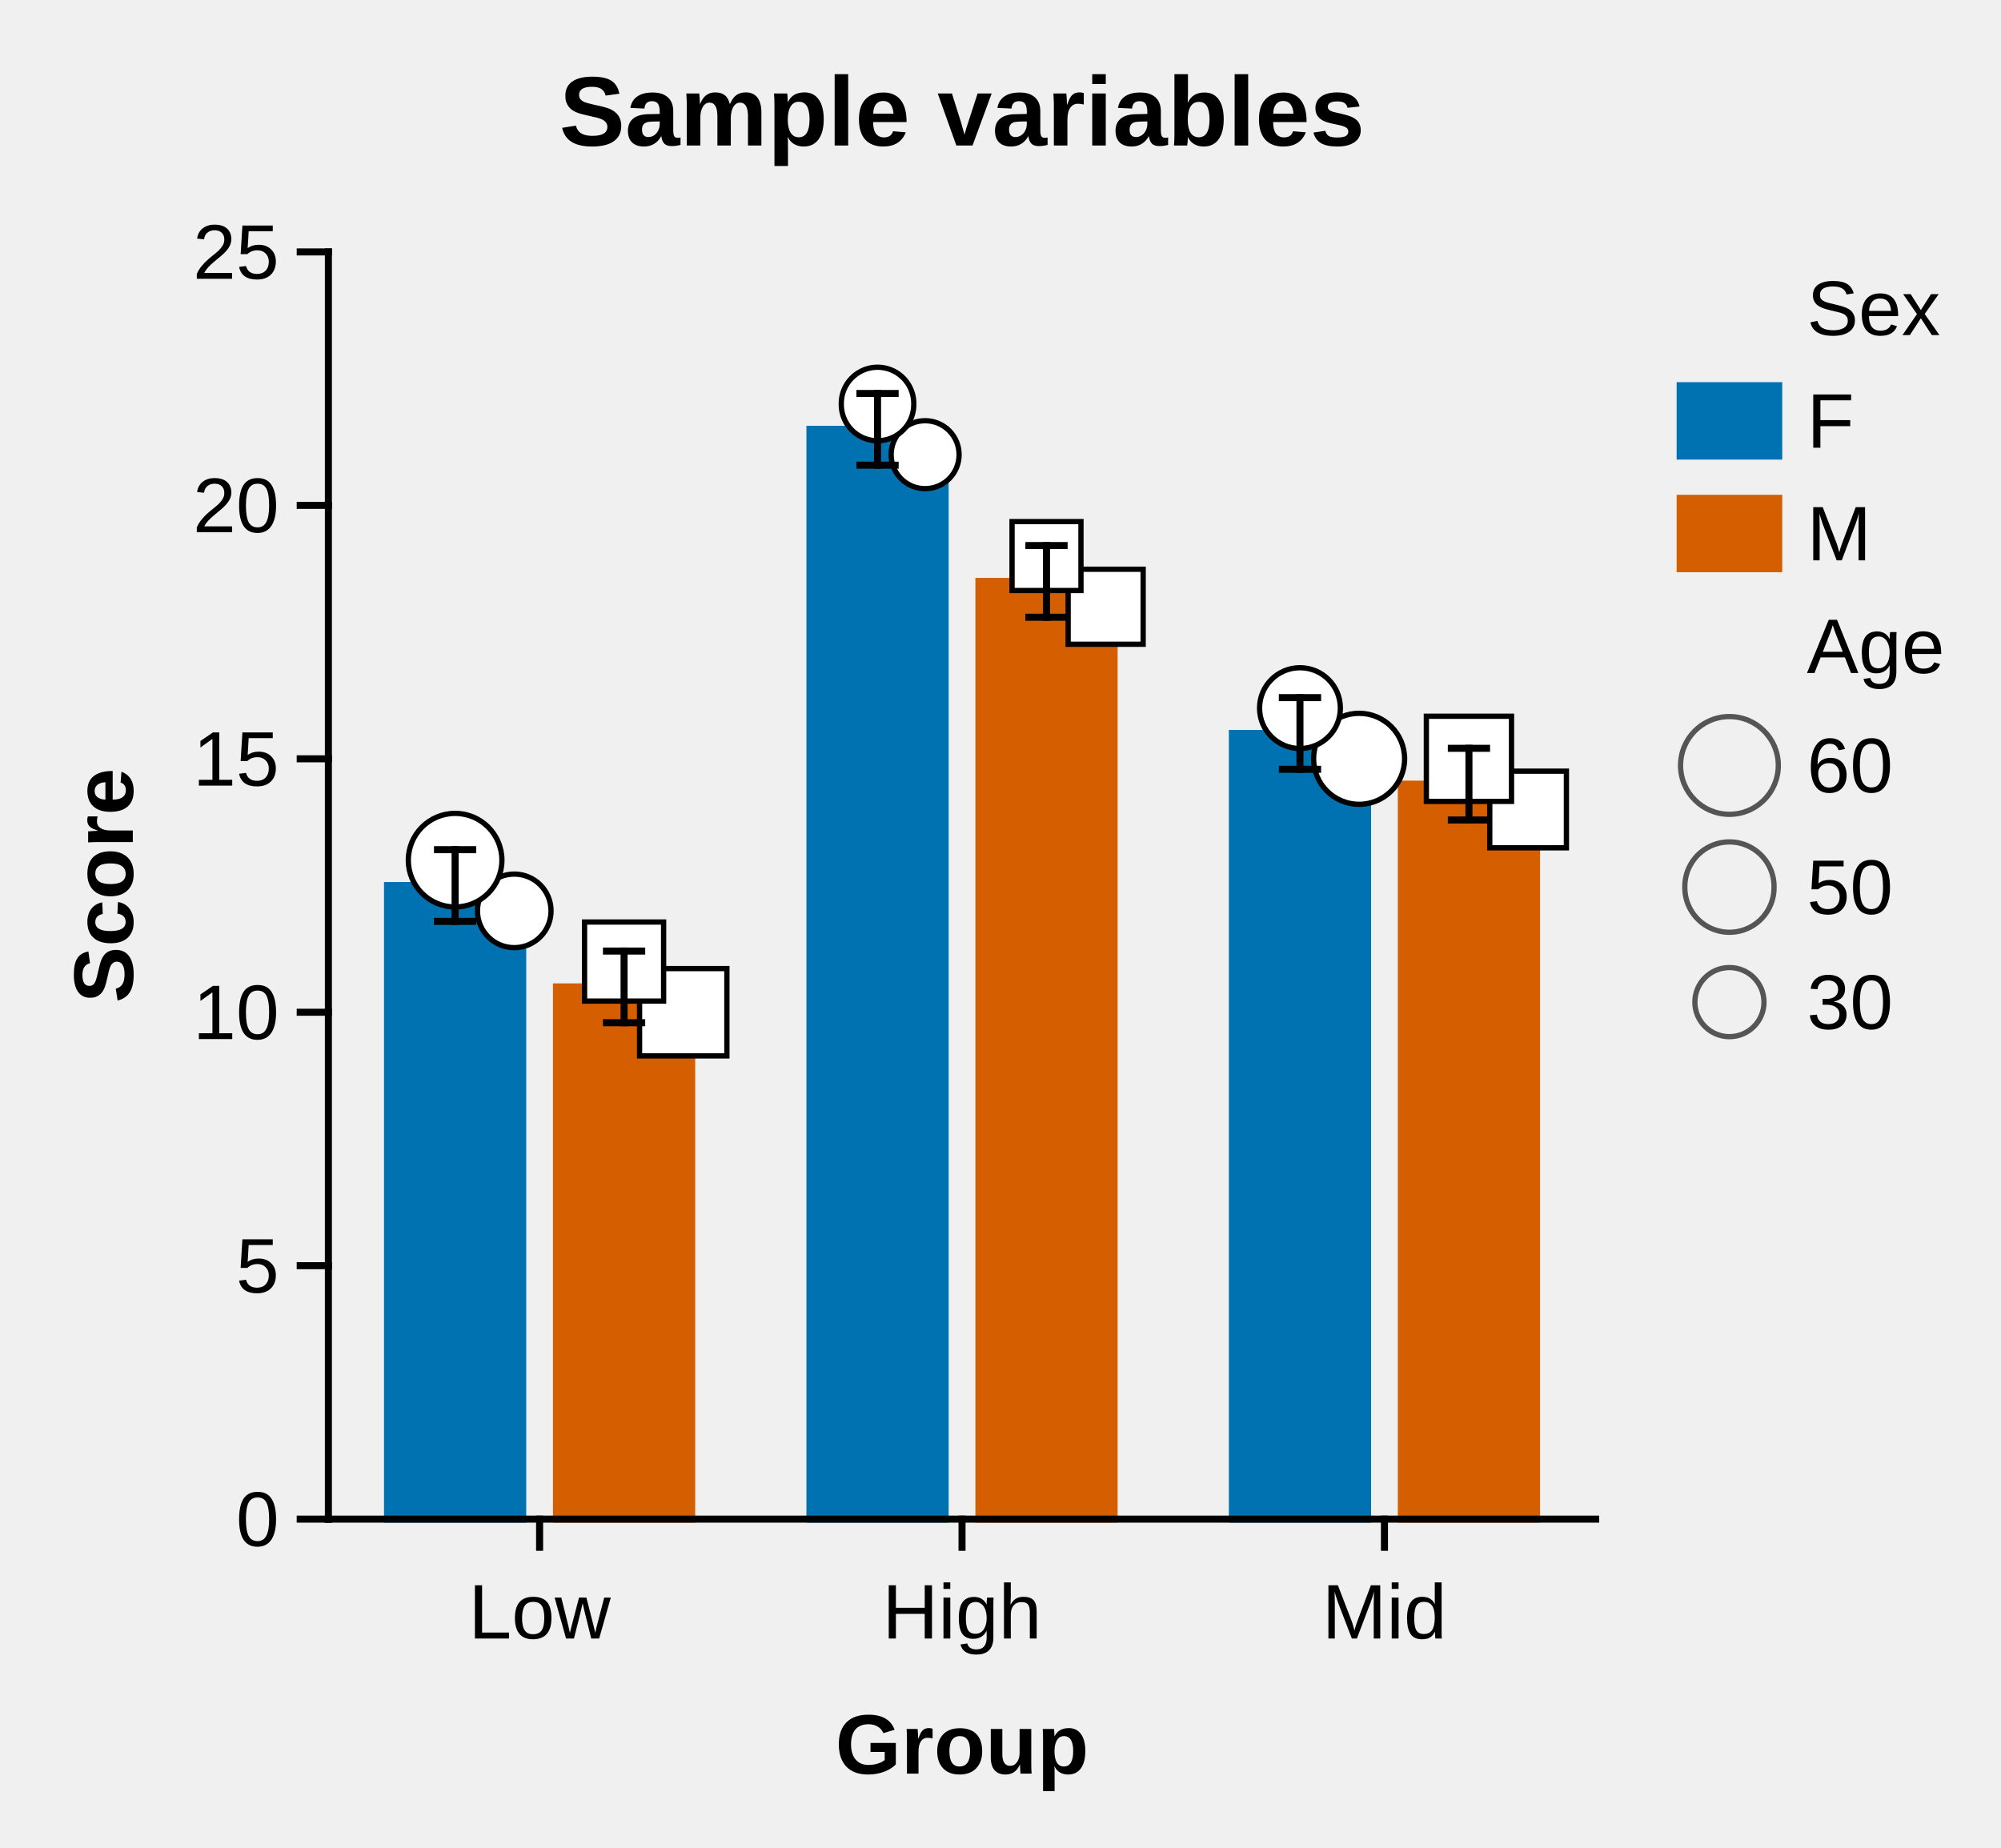
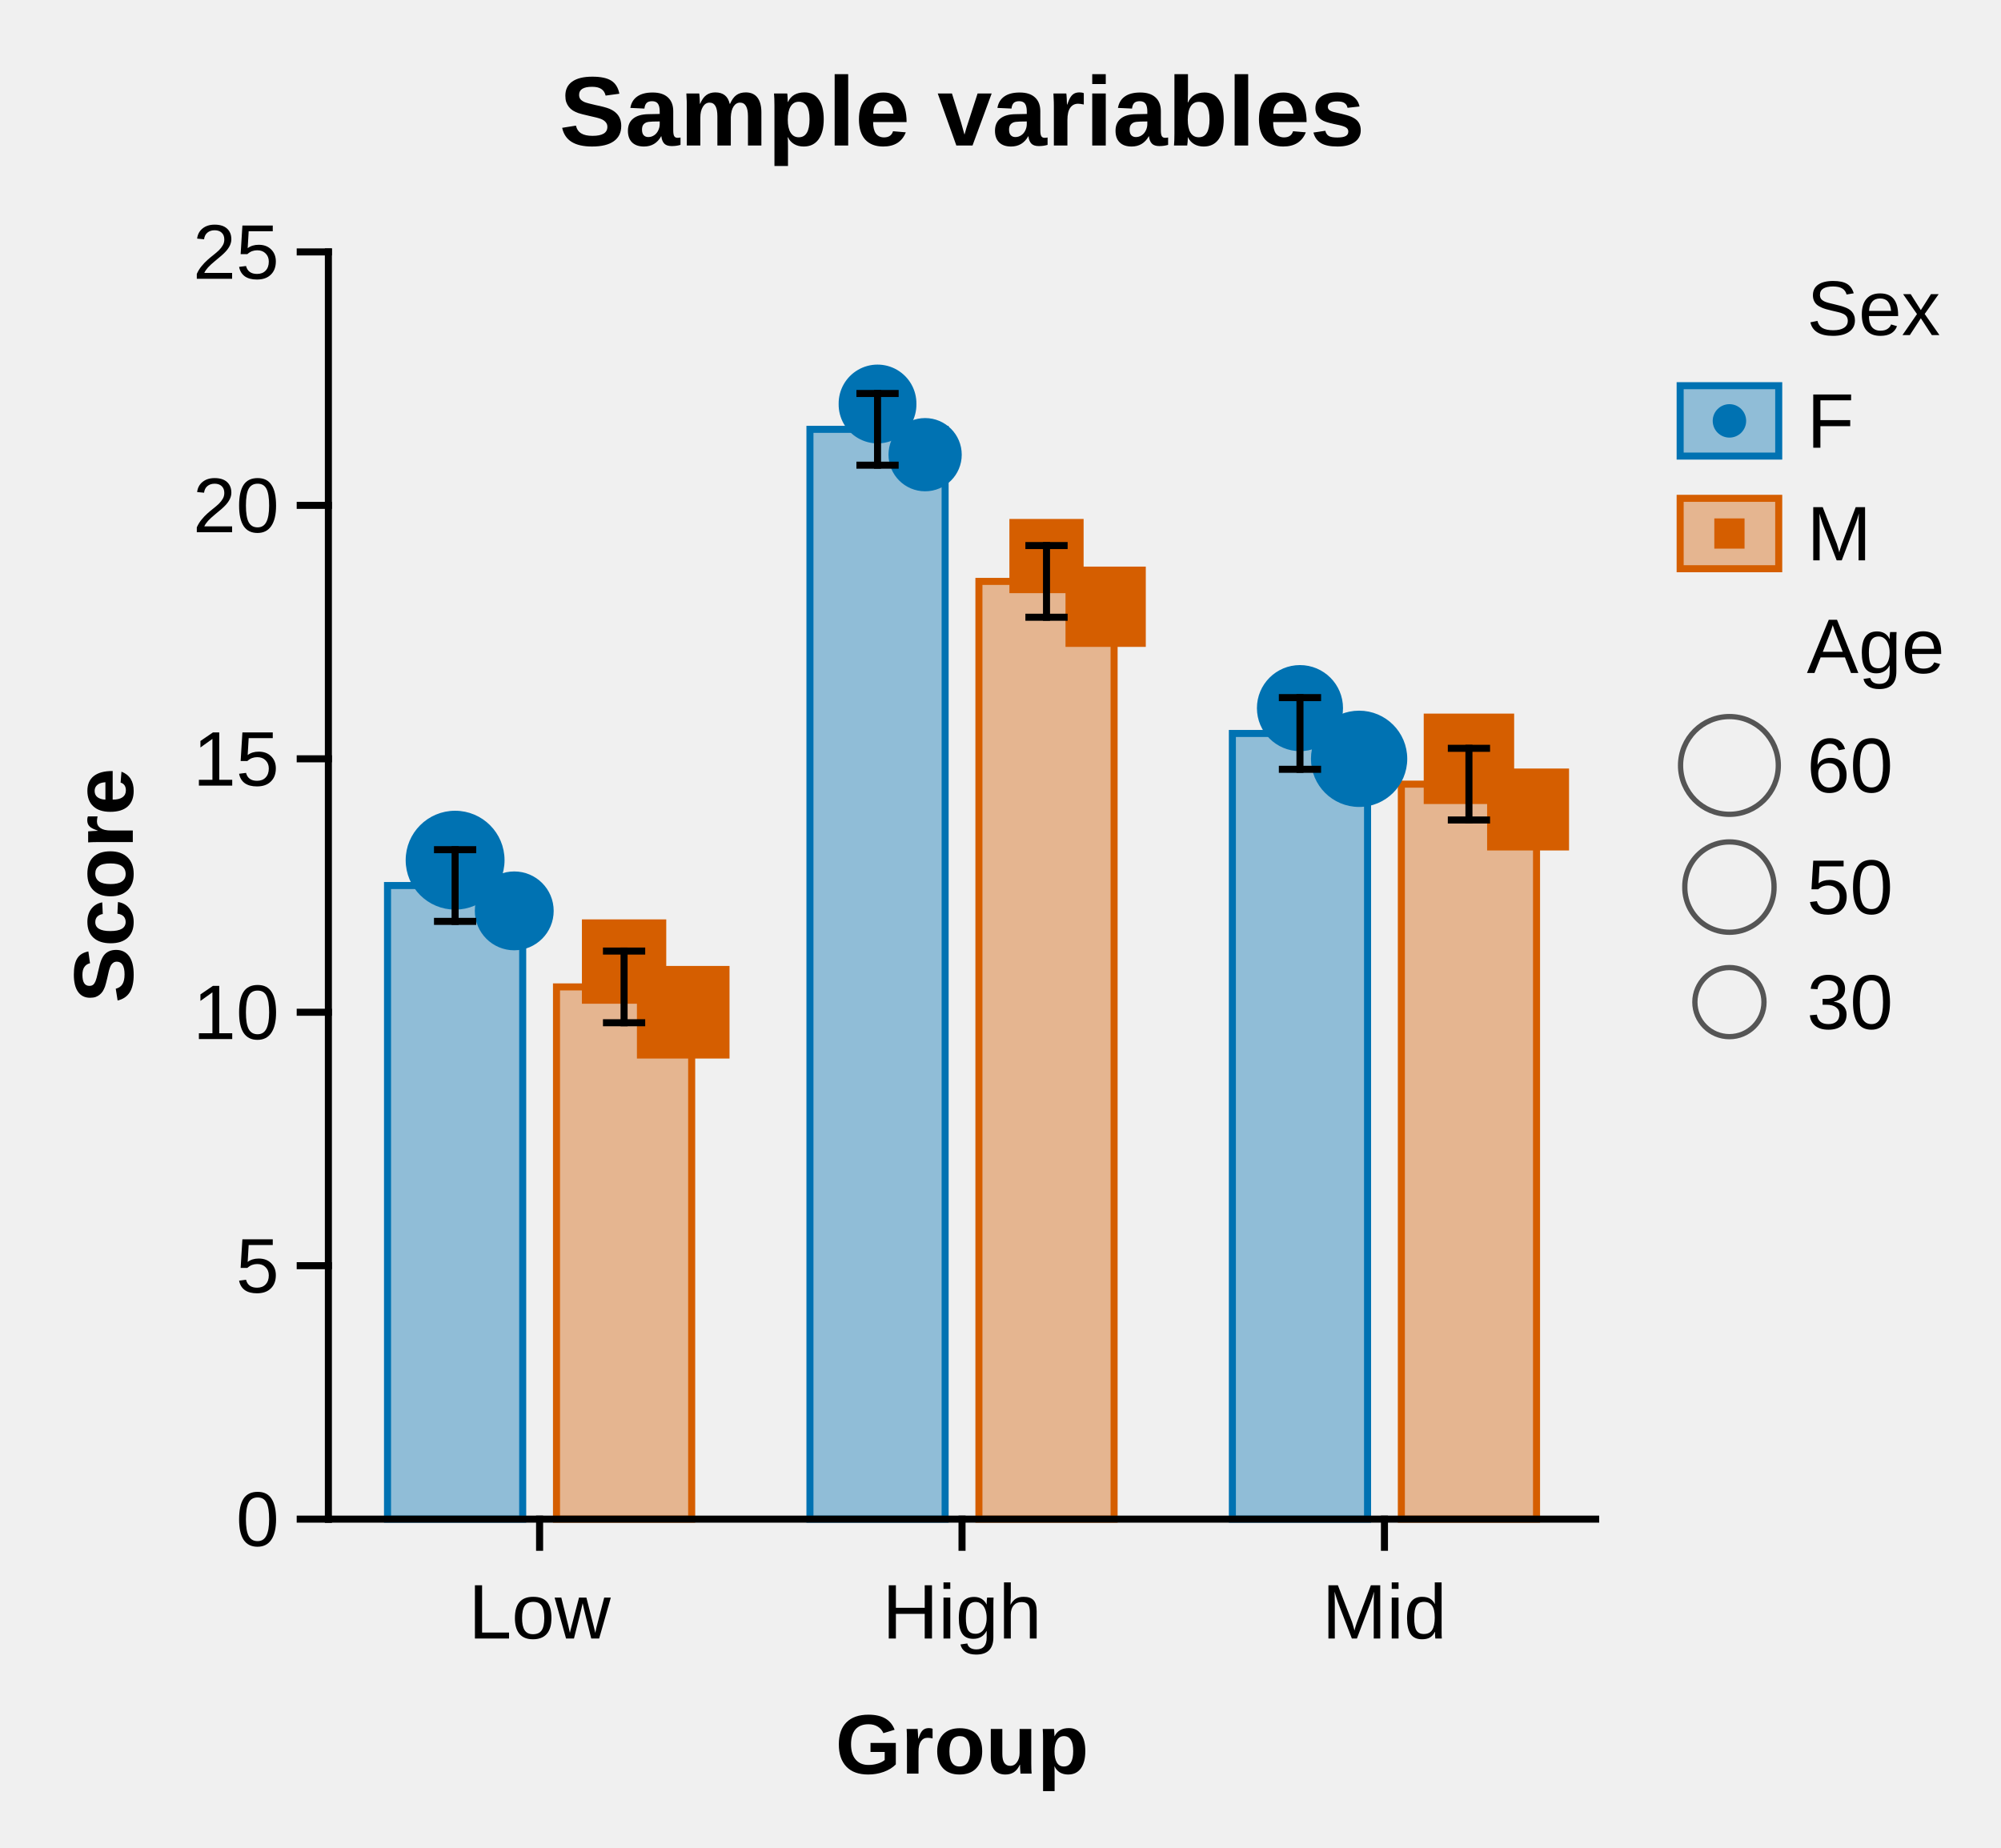
<svg xmlns="http://www.w3.org/2000/svg" width="284.214pt" height="262.48pt" viewBox="0 0 284.214 262.48">
  <g data-id="graph">
    <g data-id="title">
      <text fill="#000000" xml:space="preserve">
        <tspan x="79.442" y="20.674" font-family="'PS Liberation Sans', 'Liberation Sans', Arial, Helvetica, sans-serif" font-size="14" font-weight="bold">Sample variables</tspan>
      </text>
    </g>
    <g data-id="series">
      <g data-id="layer/bars">
        <g data-id="series/lv_46/bar/0">
-           <rect x="55.042" y="125.785" width="19.2" height="90" fill="#0072b2" stroke="#0072b2" stroke-width="1" />
+           <rect x="55.042" y="125.785" width="19.2" height="90" fill="#0072b2" fill-opacity="0.4" stroke="#0072b2" stroke-width="1" />
        </g>
        <g data-id="series/lv_46/bar/1">
-           <rect x="115.042" y="60.985" width="19.2" height="154.8" fill="#0072b2" stroke="#0072b2" stroke-width="1" />
+           <rect x="115.042" y="60.985" width="19.2" height="154.8" fill="#0072b2" fill-opacity="0.4" stroke="#0072b2" stroke-width="1" />
        </g>
        <g data-id="series/lv_46/bar/2">
-           <rect x="175.042" y="104.185" width="19.2" height="111.6" fill="#0072b2" stroke="#0072b2" stroke-width="1" />
+           <rect x="175.042" y="104.185" width="19.2" height="111.6" fill="#0072b2" fill-opacity="0.4" stroke="#0072b2" stroke-width="1" />
        </g>
        <g data-id="series/lv_4d/bar/0">
-           <rect x="79.042" y="140.185" width="19.2" height="75.6" fill="#d55e00" stroke="#d55e00" stroke-width="1" />
+           <rect x="79.042" y="140.185" width="19.2" height="75.6" fill="#d55e00" fill-opacity="0.4" stroke="#d55e00" stroke-width="1" />
        </g>
        <g data-id="series/lv_4d/bar/1">
-           <rect x="139.042" y="82.585" width="19.2" height="133.2" fill="#d55e00" stroke="#d55e00" stroke-width="1" />
+           <rect x="139.042" y="82.585" width="19.2" height="133.2" fill="#d55e00" fill-opacity="0.4" stroke="#d55e00" stroke-width="1" />
        </g>
        <g data-id="series/lv_4d/bar/2">
-           <rect x="199.042" y="111.385" width="19.2" height="104.4" fill="#d55e00" stroke="#d55e00" stroke-width="1" />
+           <rect x="199.042" y="111.385" width="19.2" height="104.4" fill="#d55e00" fill-opacity="0.4" stroke="#d55e00" stroke-width="1" />
        </g>
      </g>
      <g data-id="layer/points">
        <g data-id="series/lv_46/point/0/0">
-           <path d="M67.816,129.385a5.226,5.226 0 1,0 10.452,0a5.226,5.226 0 1,0 -10.452,0Z" fill="#ffffff" stroke="#000000" stroke-width="0.75" />
+           <path d="M67.816,129.385a5.226,5.226 0 1,0 10.452,0a5.226,5.226 0 1,0 -10.452,0Z" fill="#0072b2" stroke="#0072b2" stroke-width="0.75" />
        </g>
        <g data-id="series/lv_46/point/0/1">
-           <path d="M57.995,122.185a6.647,6.647 0 1,0 13.294,0a6.647,6.647 0 1,0 -13.294,0Z" fill="#ffffff" stroke="#000000" stroke-width="0.75" />
+           <path d="M57.995,122.185a6.647,6.647 0 1,0 13.294,0a6.647,6.647 0 1,0 -13.294,0Z" fill="#0072b2" stroke="#0072b2" stroke-width="0.75" />
        </g>
        <g data-id="series/lv_46/point/1/0">
-           <path d="M126.574,64.585a4.826,4.826 0 1,0 9.653,0a4.826,4.826 0 1,0 -9.653,0Z" fill="#ffffff" stroke="#000000" stroke-width="0.75" />
+           <path d="M126.574,64.585a4.826,4.826 0 1,0 9.653,0a4.826,4.826 0 1,0 -9.653,0Z" fill="#0072b2" stroke="#0072b2" stroke-width="0.75" />
        </g>
        <g data-id="series/lv_46/point/1/1">
-           <path d="M119.493,57.385a5.149,5.149 0 1,0 10.297,0a5.149,5.149 0 1,0 -10.297,0Z" fill="#ffffff" stroke="#000000" stroke-width="0.75" />
+           <path d="M119.493,57.385a5.149,5.149 0 1,0 10.297,0a5.149,5.149 0 1,0 -10.297,0Z" fill="#0072b2" stroke="#0072b2" stroke-width="0.75" />
        </g>
        <g data-id="series/lv_46/point/2/0">
-           <path d="M186.579,107.785a6.463,6.463 0 1,0 12.926,0a6.463,6.463 0 1,0 -12.926,0Z" fill="#ffffff" stroke="#000000" stroke-width="0.75" />
+           <path d="M186.579,107.785a6.463,6.463 0 1,0 12.926,0a6.463,6.463 0 1,0 -12.926,0Z" fill="#0072b2" stroke="#0072b2" stroke-width="0.75" />
        </g>
        <g data-id="series/lv_46/point/2/1">
-           <path d="M178.903,100.585a5.739,5.739 0 1,0 11.478,0a5.739,5.739 0 1,0 -11.478,0Z" fill="#ffffff" stroke="#000000" stroke-width="0.75" />
+           <path d="M178.903,100.585a5.739,5.739 0 1,0 11.478,0a5.739,5.739 0 1,0 -11.478,0Z" fill="#0072b2" stroke="#0072b2" stroke-width="0.75" />
        </g>
        <g data-id="series/lv_4d/point/0/0">
-           <path d="M90.84,137.583h12.404v12.404h-12.404Z" fill="#ffffff" stroke="#000000" stroke-width="0.75" />
+           <path d="M90.84,137.583h12.404v12.404h-12.404Z" fill="#d55e00" stroke="#d55e00" stroke-width="0.75" />
        </g>
        <g data-id="series/lv_4d/point/0/1">
-           <path d="M83.027,130.97h11.23v11.23h-11.23Z" fill="#ffffff" stroke="#000000" stroke-width="0.75" />
+           <path d="M83.027,130.97h11.23v11.23h-11.23Z" fill="#d55e00" stroke="#d55e00" stroke-width="0.75" />
        </g>
        <g data-id="series/lv_4d/point/1/0">
-           <path d="M151.715,80.858h10.654v10.654h-10.654Z" fill="#ffffff" stroke="#000000" stroke-width="0.75" />
+           <path d="M151.715,80.858h10.654v10.654h-10.654Z" fill="#d55e00" stroke="#d55e00" stroke-width="0.75" />
        </g>
        <g data-id="series/lv_4d/point/1/1">
-           <path d="M143.747,74.09h9.79v9.79h-9.79Z" fill="#ffffff" stroke="#000000" stroke-width="0.75" />
+           <path d="M143.747,74.09h9.79v9.79h-9.79Z" fill="#d55e00" stroke="#d55e00" stroke-width="0.75" />
        </g>
        <g data-id="series/lv_4d/point/2/0">
-           <path d="M211.598,109.541h10.888v10.888h-10.888Z" fill="#ffffff" stroke="#000000" stroke-width="0.75" />
+           <path d="M211.598,109.541h10.888v10.888h-10.888Z" fill="#d55e00" stroke="#d55e00" stroke-width="0.75" />
        </g>
        <g data-id="series/lv_4d/point/2/1">
-           <path d="M202.594,101.738h12.095v12.095h-12.095Z" fill="#ffffff" stroke="#000000" stroke-width="0.75" />
+           <path d="M202.594,101.738h12.095v12.095h-12.095Z" fill="#d55e00" stroke="#d55e00" stroke-width="0.75" />
        </g>
      </g>
      <g data-id="layer/error">
        <g data-id="series/lv_46/error/0/0">
          <line x1="64.642" y1="120.694" x2="64.642" y2="130.876" stroke="#000000" stroke-width="1" stroke-linecap="square" />
        </g>
        <g data-id="series/lv_46/error/0/1">
          <line x1="62.142" y1="120.694" x2="67.142" y2="120.694" stroke="#000000" stroke-width="1" stroke-linecap="square" />
        </g>
        <g data-id="series/lv_46/error/0/2">
          <line x1="62.142" y1="130.876" x2="67.142" y2="130.876" stroke="#000000" stroke-width="1" stroke-linecap="square" />
        </g>
        <g data-id="series/lv_46/error/1/0">
          <line x1="124.642" y1="55.894" x2="124.642" y2="66.076" stroke="#000000" stroke-width="1" stroke-linecap="square" />
        </g>
        <g data-id="series/lv_46/error/1/1">
          <line x1="122.142" y1="55.894" x2="127.142" y2="55.894" stroke="#000000" stroke-width="1" stroke-linecap="square" />
        </g>
        <g data-id="series/lv_46/error/1/2">
          <line x1="122.142" y1="66.076" x2="127.142" y2="66.076" stroke="#000000" stroke-width="1" stroke-linecap="square" />
        </g>
        <g data-id="series/lv_46/error/2/0">
          <line x1="184.642" y1="99.094" x2="184.642" y2="109.276" stroke="#000000" stroke-width="1" stroke-linecap="square" />
        </g>
        <g data-id="series/lv_46/error/2/1">
          <line x1="182.142" y1="99.094" x2="187.142" y2="99.094" stroke="#000000" stroke-width="1" stroke-linecap="square" />
        </g>
        <g data-id="series/lv_46/error/2/2">
          <line x1="182.142" y1="109.276" x2="187.142" y2="109.276" stroke="#000000" stroke-width="1" stroke-linecap="square" />
        </g>
        <g data-id="series/lv_4d/error/0/0">
          <line x1="88.642" y1="135.094" x2="88.642" y2="145.276" stroke="#000000" stroke-width="1" stroke-linecap="square" />
        </g>
        <g data-id="series/lv_4d/error/0/1">
          <line x1="86.142" y1="135.094" x2="91.142" y2="135.094" stroke="#000000" stroke-width="1" stroke-linecap="square" />
        </g>
        <g data-id="series/lv_4d/error/0/2">
          <line x1="86.142" y1="145.276" x2="91.142" y2="145.276" stroke="#000000" stroke-width="1" stroke-linecap="square" />
        </g>
        <g data-id="series/lv_4d/error/1/0">
          <line x1="148.642" y1="77.494" x2="148.642" y2="87.676" stroke="#000000" stroke-width="1" stroke-linecap="square" />
        </g>
        <g data-id="series/lv_4d/error/1/1">
          <line x1="146.142" y1="77.494" x2="151.142" y2="77.494" stroke="#000000" stroke-width="1" stroke-linecap="square" />
        </g>
        <g data-id="series/lv_4d/error/1/2">
          <line x1="146.142" y1="87.676" x2="151.142" y2="87.676" stroke="#000000" stroke-width="1" stroke-linecap="square" />
        </g>
        <g data-id="series/lv_4d/error/2/0">
          <line x1="208.642" y1="106.294" x2="208.642" y2="116.476" stroke="#000000" stroke-width="1" stroke-linecap="square" />
        </g>
        <g data-id="series/lv_4d/error/2/1">
          <line x1="206.142" y1="106.294" x2="211.142" y2="106.294" stroke="#000000" stroke-width="1" stroke-linecap="square" />
        </g>
        <g data-id="series/lv_4d/error/2/2">
          <line x1="206.142" y1="116.476" x2="211.142" y2="116.476" stroke="#000000" stroke-width="1" stroke-linecap="square" />
        </g>
      </g>
    </g>
    <g data-id="axis/y">
      <g data-id="axis/y/line">
        <line x1="46.642" y1="215.785" x2="46.642" y2="35.785" stroke="#000000" stroke-width="1" stroke-linecap="square" />
      </g>
      <g data-id="axis/y/tick/0">
        <line x1="46.642" y1="215.785" x2="42.642" y2="215.785" stroke="#000000" stroke-width="1" stroke-linecap="square" />
      </g>
      <g data-id="axis/y/tickLabel/0">
        <text fill="#000000" xml:space="preserve">
          <tspan x="33.524" y="219.599" font-family="'PS Liberation Sans', 'Liberation Sans', Arial, Helvetica, sans-serif" font-size="11">0</tspan>
        </text>
      </g>
      <g data-id="axis/y/tick/1">
        <line x1="46.642" y1="179.785" x2="42.642" y2="179.785" stroke="#000000" stroke-width="1" stroke-linecap="square" />
      </g>
      <g data-id="axis/y/tickLabel/1">
        <text fill="#000000" xml:space="preserve">
          <tspan x="33.524" y="183.599" font-family="'PS Liberation Sans', 'Liberation Sans', Arial, Helvetica, sans-serif" font-size="11">5</tspan>
        </text>
      </g>
      <g data-id="axis/y/tick/2">
        <line x1="46.642" y1="143.785" x2="42.642" y2="143.785" stroke="#000000" stroke-width="1" stroke-linecap="square" />
      </g>
      <g data-id="axis/y/tickLabel/2">
        <text fill="#000000" xml:space="preserve">
          <tspan x="27.406" y="147.599" font-family="'PS Liberation Sans', 'Liberation Sans', Arial, Helvetica, sans-serif" font-size="11">10</tspan>
        </text>
      </g>
      <g data-id="axis/y/tick/3">
        <line x1="46.642" y1="107.785" x2="42.642" y2="107.785" stroke="#000000" stroke-width="1" stroke-linecap="square" />
      </g>
      <g data-id="axis/y/tickLabel/3">
        <text fill="#000000" xml:space="preserve">
          <tspan x="27.406" y="111.599" font-family="'PS Liberation Sans', 'Liberation Sans', Arial, Helvetica, sans-serif" font-size="11">15</tspan>
        </text>
      </g>
      <g data-id="axis/y/tick/4">
        <line x1="46.642" y1="71.785" x2="42.642" y2="71.785" stroke="#000000" stroke-width="1" stroke-linecap="square" />
      </g>
      <g data-id="axis/y/tickLabel/4">
        <text fill="#000000" xml:space="preserve">
          <tspan x="27.406" y="75.599" font-family="'PS Liberation Sans', 'Liberation Sans', Arial, Helvetica, sans-serif" font-size="11">20</tspan>
        </text>
      </g>
      <g data-id="axis/y/tick/5">
        <line x1="46.642" y1="35.785" x2="42.642" y2="35.785" stroke="#000000" stroke-width="1" stroke-linecap="square" />
      </g>
      <g data-id="axis/y/tickLabel/5">
        <text fill="#000000" xml:space="preserve">
          <tspan x="27.406" y="39.599" font-family="'PS Liberation Sans', 'Liberation Sans', Arial, Helvetica, sans-serif" font-size="11">25</tspan>
        </text>
      </g>
      <g data-id="axis/y/title">
        <text fill="#000000" transform="rotate(-90 14.703 125.785)" xml:space="preserve">
          <tspan x="-1.973" y="129.945" font-family="'PS Liberation Sans', 'Liberation Sans', Arial, Helvetica, sans-serif" font-size="12" font-weight="bold">Score</tspan>
        </text>
      </g>
    </g>
    <g data-id="axis/x">
      <g data-id="axis/x/line">
        <line x1="46.642" y1="215.785" x2="226.642" y2="215.785" stroke="#000000" stroke-width="1" stroke-linecap="square" />
      </g>
      <g data-id="axis/x/tick/0">
        <line x1="76.642" y1="215.785" x2="76.642" y2="219.785" stroke="#000000" stroke-width="1" stroke-linecap="square" />
      </g>
      <g data-id="axis/x/tickLabel/0">
        <text fill="#000000" xml:space="preserve">
          <tspan x="66.552" y="232.743" font-family="'PS Liberation Sans', 'Liberation Sans', Arial, Helvetica, sans-serif" font-size="11">Low</tspan>
        </text>
      </g>
      <g data-id="axis/x/tick/1">
        <line x1="136.642" y1="215.785" x2="136.642" y2="219.785" stroke="#000000" stroke-width="1" stroke-linecap="square" />
      </g>
      <g data-id="axis/x/tickLabel/1">
        <text fill="#000000" xml:space="preserve">
          <tspan x="125.33" y="232.743" font-family="'PS Liberation Sans', 'Liberation Sans', Arial, Helvetica, sans-serif" font-size="11">High</tspan>
        </text>
      </g>
      <g data-id="axis/x/tick/2">
        <line x1="196.642" y1="215.785" x2="196.642" y2="219.785" stroke="#000000" stroke-width="1" stroke-linecap="square" />
      </g>
      <g data-id="axis/x/tickLabel/2">
        <text fill="#000000" xml:space="preserve">
          <tspan x="187.779" y="232.743" font-family="'PS Liberation Sans', 'Liberation Sans', Arial, Helvetica, sans-serif" font-size="11">Mid</tspan>
        </text>
      </g>
      <g data-id="axis/x/title">
        <text fill="#000000" xml:space="preserve">
          <tspan x="118.645" y="251.938" font-family="'PS Liberation Sans', 'Liberation Sans', Arial, Helvetica, sans-serif" font-size="12" font-weight="bold">Group</tspan>
        </text>
      </g>
    </g>
    <g data-id="legend">
      <g data-id="legend/aes/groups">
        <g data-id="legend/aes/groups/label">
          <text fill="#000000" xml:space="preserve">
            <tspan x="256.642" y="47.599" font-family="'PS Liberation Sans', 'Liberation Sans', Arial, Helvetica, sans-serif" font-size="11">Sex</tspan>
          </text>
        </g>
      </g>
      <g data-id="legend/lv_46">
        <g data-id="legend/lv_46/swatch">
-           <rect x="238.642" y="54.785" width="14" height="10" fill="#0072b2" stroke="#0072b2" stroke-width="1" />
+           <rect x="238.642" y="54.785" width="14" height="10" fill="#0072b2" fill-opacity="0.4" stroke="#0072b2" stroke-width="1" />
        </g>
        <g data-id="legend/lv_46/level/symbol">
          <path d="M243.642,59.785a2,2 0 1,0 4,0a2,2 0 1,0 -4,0Z" fill="#0072b2" stroke="#0072b2" stroke-width="0.75" />
        </g>
        <g data-id="legend/lv_46/label">
          <text fill="#000000" xml:space="preserve">
            <tspan x="256.642" y="63.599" font-family="'PS Liberation Sans', 'Liberation Sans', Arial, Helvetica, sans-serif" font-size="11">F</tspan>
          </text>
        </g>
      </g>
      <g data-id="legend/lv_4d">
        <g data-id="legend/lv_4d/swatch">
-           <rect x="238.642" y="70.785" width="14" height="10" fill="#d55e00" stroke="#d55e00" stroke-width="1" />
+           <rect x="238.642" y="70.785" width="14" height="10" fill="#d55e00" fill-opacity="0.4" stroke="#d55e00" stroke-width="1" />
        </g>
        <g data-id="legend/lv_4d/level/symbol">
          <path d="M243.87,74.013h3.544v3.544h-3.544Z" fill="#d55e00" stroke="#d55e00" stroke-width="0.75" />
        </g>
        <g data-id="legend/lv_4d/label">
          <text fill="#000000" xml:space="preserve">
            <tspan x="256.642" y="79.599" font-family="'PS Liberation Sans', 'Liberation Sans', Arial, Helvetica, sans-serif" font-size="11">M</tspan>
          </text>
        </g>
      </g>
      <g data-id="legend/aes/size">
        <g data-id="legend/aes/size/label">
          <text fill="#000000" xml:space="preserve">
            <tspan x="256.642" y="95.599" font-family="'PS Liberation Sans', 'Liberation Sans', Arial, Helvetica, sans-serif" font-size="11">Age</tspan>
          </text>
        </g>
      </g>
      <g data-id="legend/aes/size/0">
        <g data-id="legend/aes/size/0/symbol">
          <path d="M238.699,108.728a6.942,6.942 0 1,0 13.885,0a6.942,6.942 0 1,0 -13.885,0Z" fill="none" stroke="#555555" stroke-width="0.75" />
        </g>
        <g data-id="legend/aes/size/0/label">
          <text fill="#000000" xml:space="preserve">
            <tspan x="256.642" y="112.541" font-family="'PS Liberation Sans', 'Liberation Sans', Arial, Helvetica, sans-serif" font-size="11">60</tspan>
          </text>
        </g>
      </g>
      <g data-id="legend/aes/size/1">
        <g data-id="legend/aes/size/1/symbol">
          <path d="M239.304,126.007a6.338,6.338 0 1,0 12.675,0a6.338,6.338 0 1,0 -12.675,0Z" fill="none" stroke="#555555" stroke-width="0.75" />
        </g>
        <g data-id="legend/aes/size/1/label">
          <text fill="#000000" xml:space="preserve">
            <tspan x="256.642" y="129.821" font-family="'PS Liberation Sans', 'Liberation Sans', Arial, Helvetica, sans-serif" font-size="11">50</tspan>
          </text>
        </g>
      </g>
      <g data-id="legend/aes/size/2">
        <g data-id="legend/aes/size/2/symbol">
          <path d="M240.733,142.345a4.909,4.909 0 1,0 9.818,0a4.909,4.909 0 1,0 -9.818,0Z" fill="none" stroke="#555555" stroke-width="0.75" />
        </g>
        <g data-id="legend/aes/size/2/label">
          <text fill="#000000" xml:space="preserve">
            <tspan x="256.642" y="146.158" font-family="'PS Liberation Sans', 'Liberation Sans', Arial, Helvetica, sans-serif" font-size="11">30</tspan>
          </text>
        </g>
      </g>
    </g>
  </g>
</svg>
